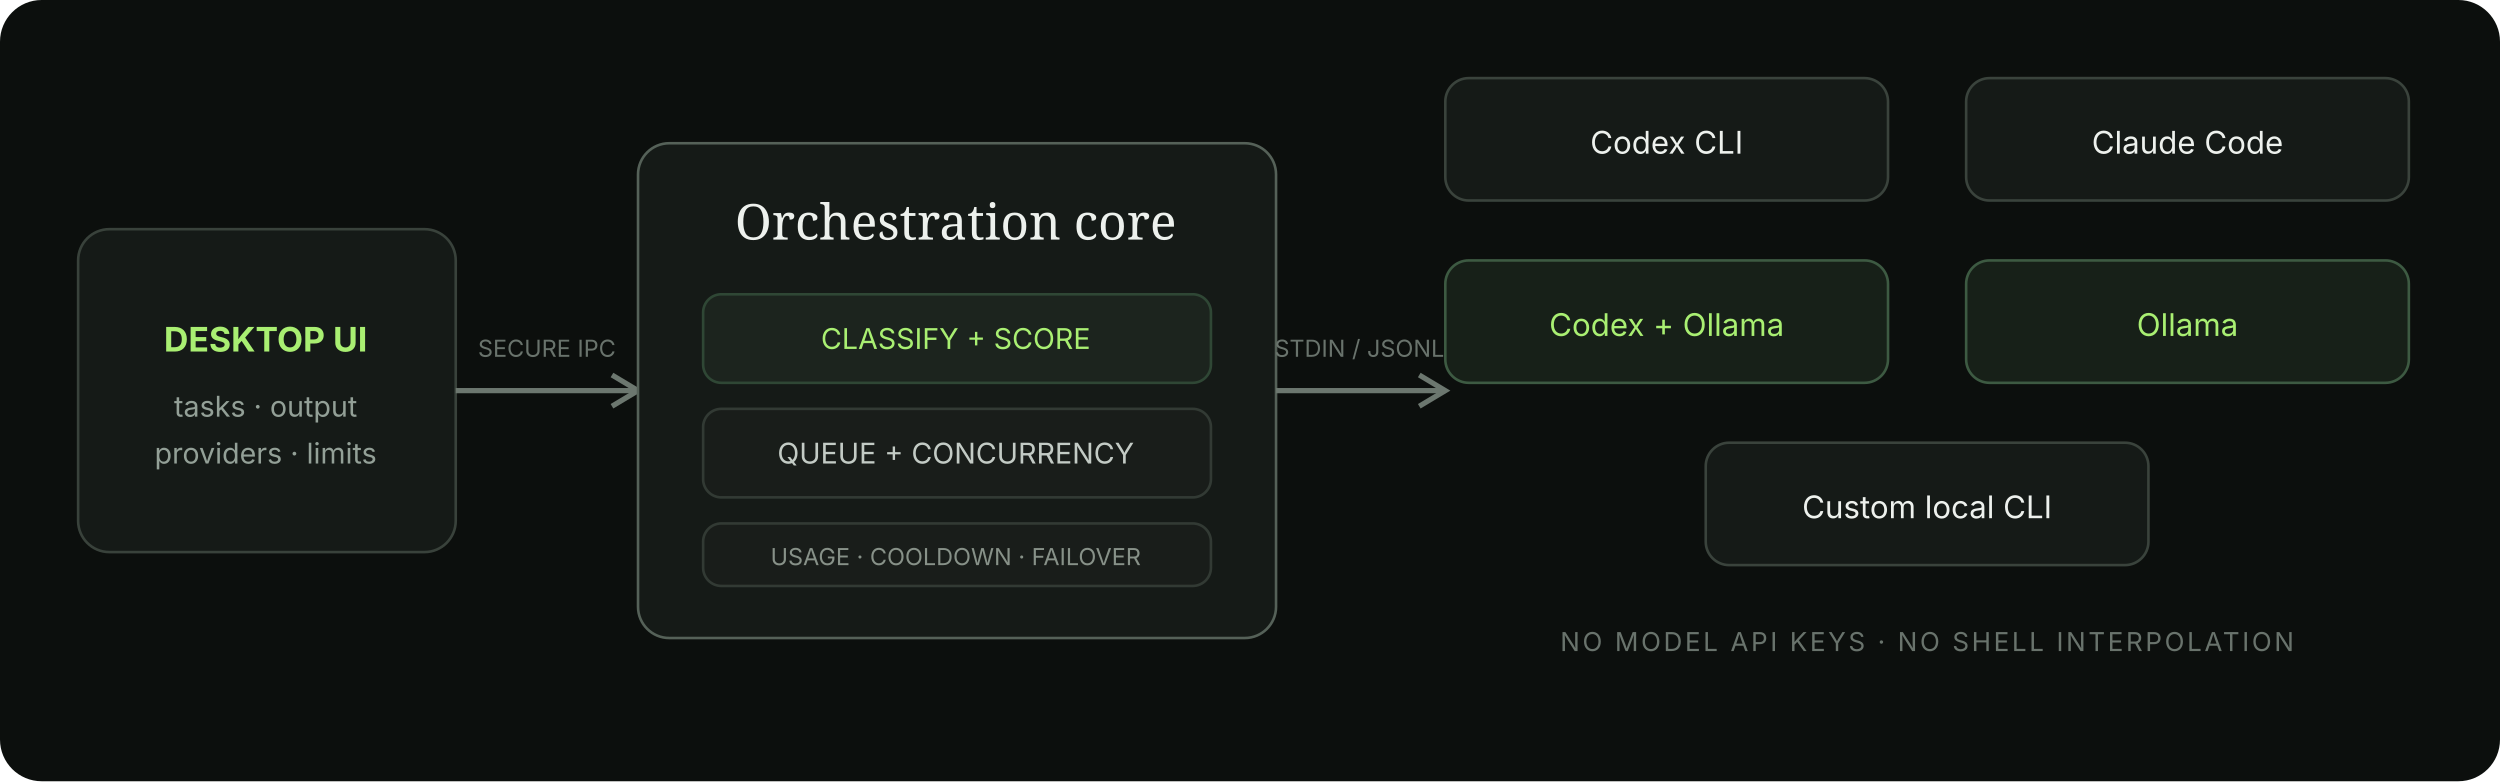
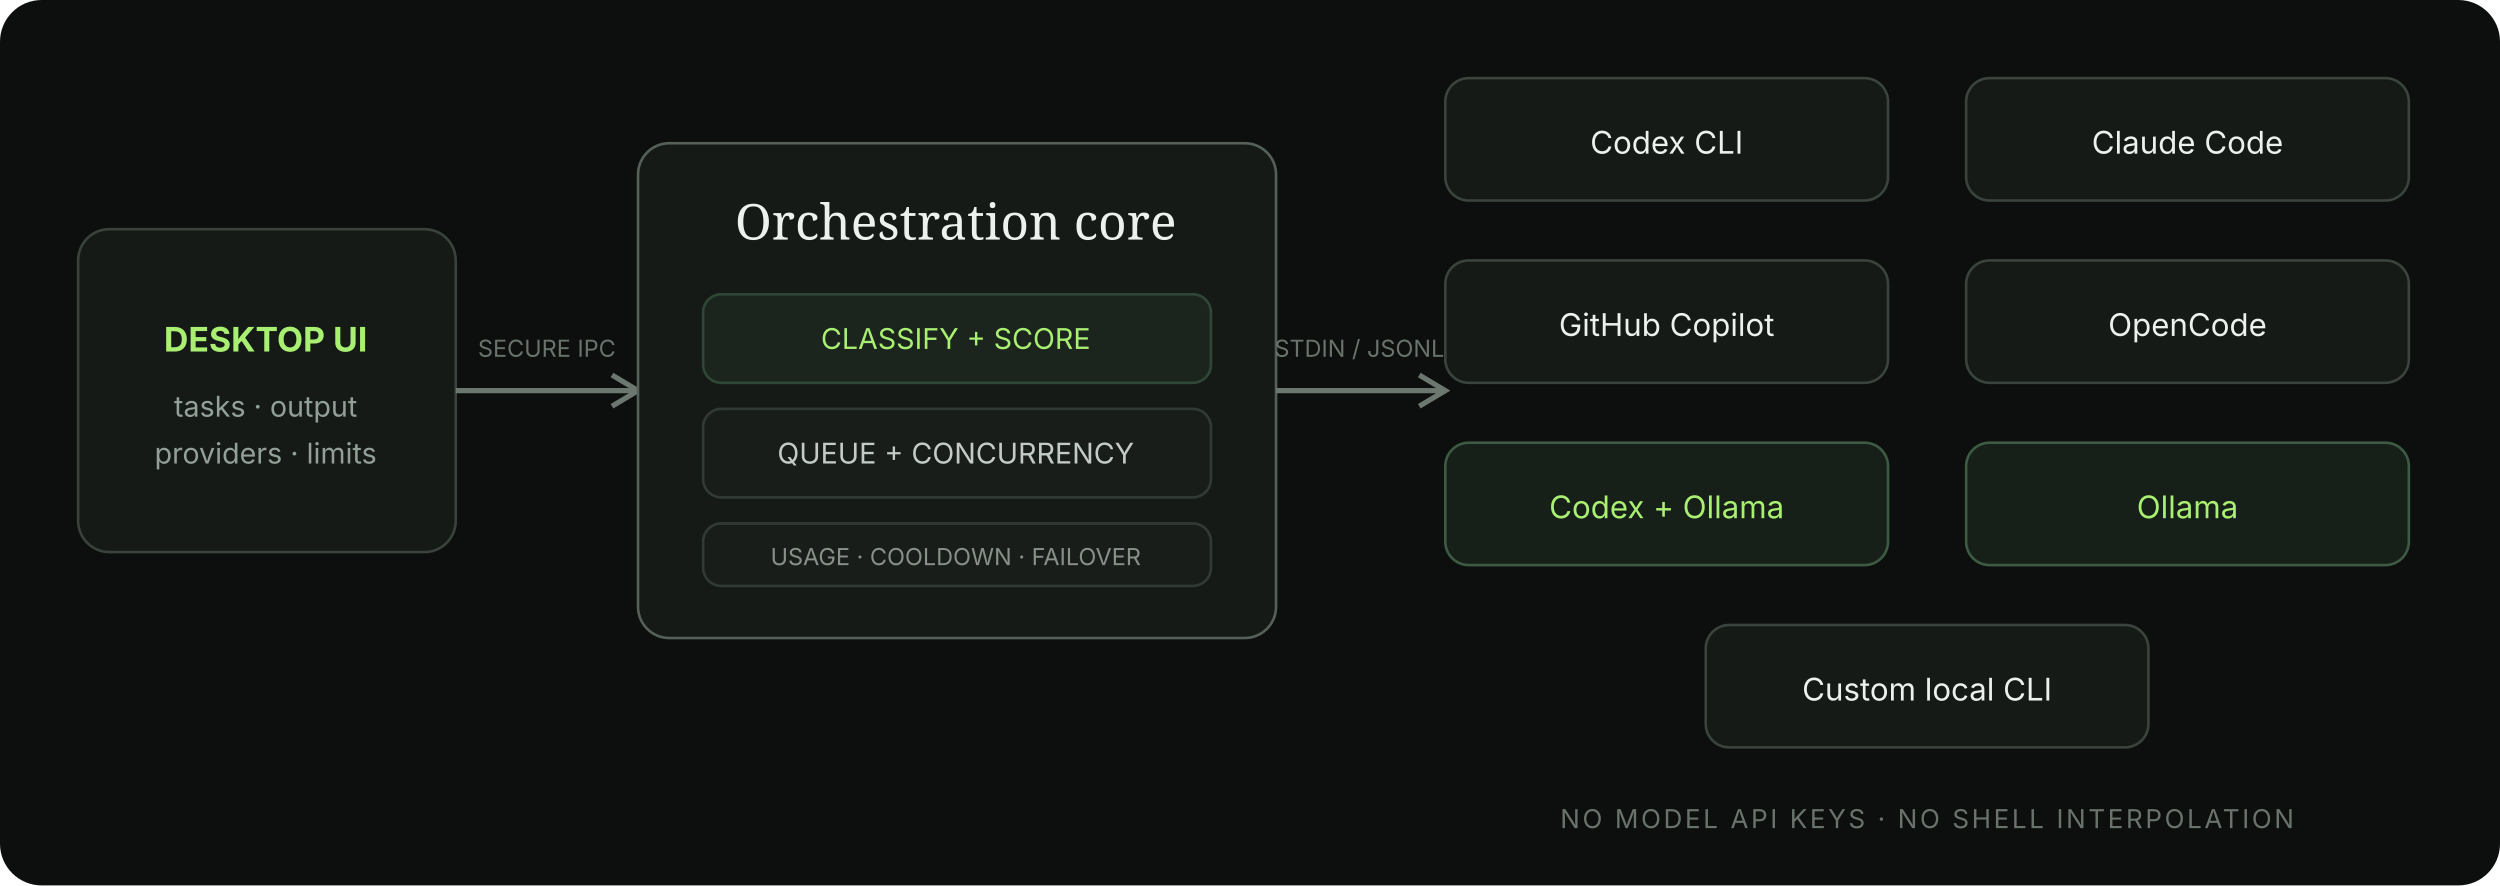
- <svg xmlns="http://www.w3.org/2000/svg" width="960" height="300" viewBox="0 0 960 300" role="img" aria-labelledby="title desc">
-   <rect width="960" height="300" rx="16" fill="#0c0f0d" />
+ <svg xmlns="http://www.w3.org/2000/svg" width="960" height="340" viewBox="0 0 960 340" role="img" aria-labelledby="title desc">
+   <rect width="960" height="340" rx="16" fill="#0c0f0d" />
  <g font-family="-apple-system,BlinkMacSystemFont,Segoe UI,sans-serif">
    <rect x="30" y="88" width="145" height="124" rx="12" fill="#151a17" stroke="#39423b" />
    <text x="102" y="135" fill="#a9ef72" text-anchor="middle" font-size="13" font-weight="700">DESKTOP UI</text>
    <text x="102" y="160" fill="#93a097" text-anchor="middle" font-size="11">tasks · output</text>
    <text x="102" y="178" fill="#93a097" text-anchor="middle" font-size="11">providers · limits</text>
    <path d="M175 150H245" stroke="#6c776f" stroke-width="2" />
    <path d="M235 144L245 150L235 156" fill="none" stroke="#6c776f" stroke-width="2" />
    <text x="210" y="137" fill="#69736c" text-anchor="middle" font-size="9">SECURE IPC</text>
    <rect x="245" y="55" width="245" height="190" rx="12" fill="#151a17" stroke="#556158" />
    <text x="367" y="92" fill="#edf1ed" text-anchor="middle" font-family="Georgia,serif" font-size="19">Orchestration core</text>
    <rect x="270" y="113" width="195" height="34" rx="7" fill="#1c241e" stroke="#2f4735" />
    <text x="367" y="134" fill="#a9ef72" text-anchor="middle" font-size="11">CLASSIFY + SCORE</text>
    <rect x="270" y="157" width="195" height="34" rx="7" fill="#191d1a" stroke="#323a34" />
    <text x="367" y="178" fill="#c3cbc5" text-anchor="middle" font-size="11">QUEUE + CONCURRENCY</text>
    <rect x="270" y="201" width="195" height="24" rx="7" fill="#191d1a" stroke="#323a34" />
    <text x="367" y="217" fill="#879188" text-anchor="middle" font-size="9">USAGE · COOLDOWN · FAILOVER</text>
    <path d="M490 150H555" stroke="#6c776f" stroke-width="2" />
    <path d="M545 144L555 150L545 156" fill="none" stroke="#6c776f" stroke-width="2" />
    <text x="522" y="137" fill="#69736c" text-anchor="middle" font-size="9">STDIN / JSONL</text>
    <g font-size="12" text-anchor="middle">
      <rect x="555" y="30" width="170" height="47" rx="9" fill="#151a17" stroke="#3a433c" />
      <text x="640" y="59" fill="#edf1ed">Codex CLI</text>
      <rect x="755" y="30" width="170" height="47" rx="9" fill="#151a17" stroke="#3a433c" />
      <text x="840" y="59" fill="#edf1ed">Claude Code</text>
-       <rect x="555" y="100" width="170" height="47" rx="9" fill="#172018" stroke="#3d5a42" />
-       <text x="640" y="129" fill="#a9ef72">Codex + Ollama</text>
-       <rect x="755" y="100" width="170" height="47" rx="9" fill="#172018" stroke="#3d5a42" />
-       <text x="840" y="129" fill="#a9ef72">Ollama</text>
-       <rect x="655" y="170" width="170" height="47" rx="9" fill="#151a17" stroke="#3a433c" />
-       <text x="740" y="199" fill="#edf1ed">Custom local CLI</text>
+       <rect x="555" y="100" width="170" height="47" rx="9" fill="#151a17" stroke="#3a433c" />
+       <text x="640" y="129" fill="#edf1ed">GitHub Copilot</text>
+       <rect x="755" y="100" width="170" height="47" rx="9" fill="#151a17" stroke="#3a433c" />
+       <text x="840" y="129" fill="#edf1ed">OpenCode</text>
+       <rect x="555" y="170" width="170" height="47" rx="9" fill="#172018" stroke="#3d5a42" />
+       <text x="640" y="199" fill="#a9ef72">Codex + Ollama</text>
+       <rect x="755" y="170" width="170" height="47" rx="9" fill="#172018" stroke="#3d5a42" />
+       <text x="840" y="199" fill="#a9ef72">Ollama</text>
+       <rect x="655" y="240" width="170" height="47" rx="9" fill="#151a17" stroke="#3a433c" />
+       <text x="740" y="269" fill="#edf1ed">Custom local CLI</text>
    </g>
-     <text x="740" y="250" fill="#69736c" text-anchor="middle" font-size="10" letter-spacing="1">NO MODEL API KEYS · NO SHELL INTERPOLATION</text>
+     <text x="740" y="318" fill="#69736c" text-anchor="middle" font-size="10" letter-spacing="1">NO MODEL API KEYS · NO SHELL INTERPOLATION</text>
  </g>
</svg>
